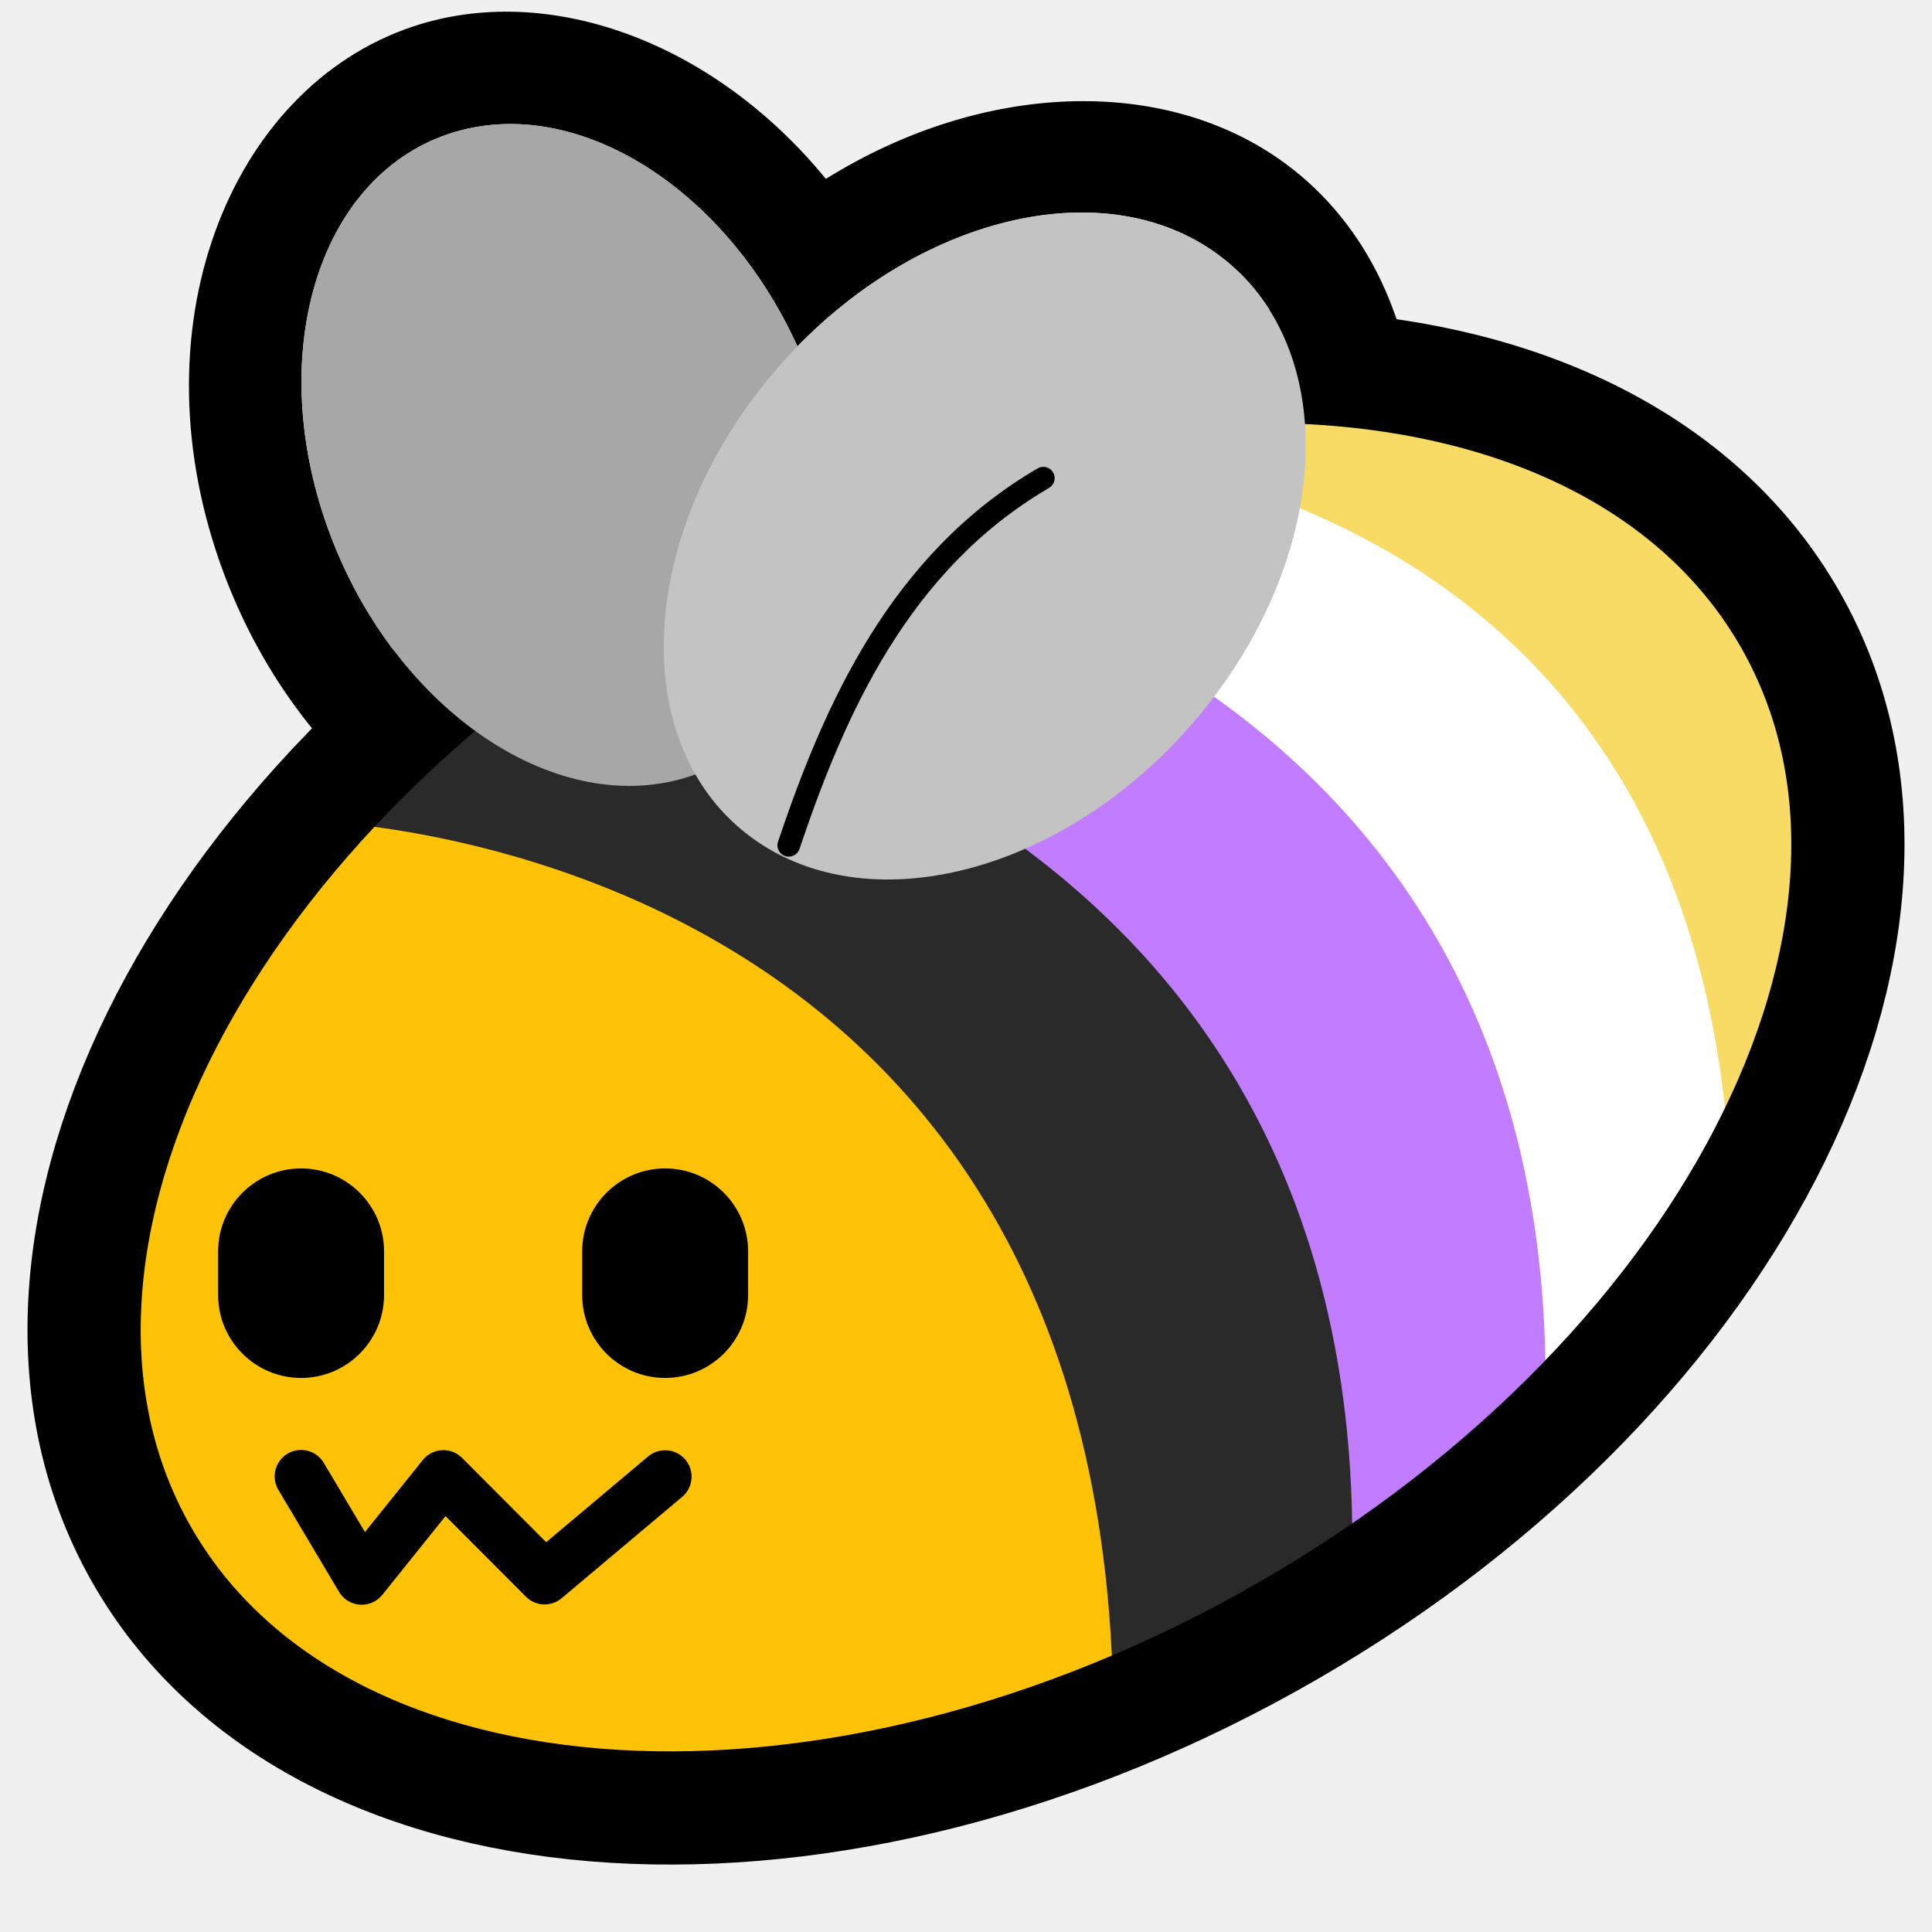
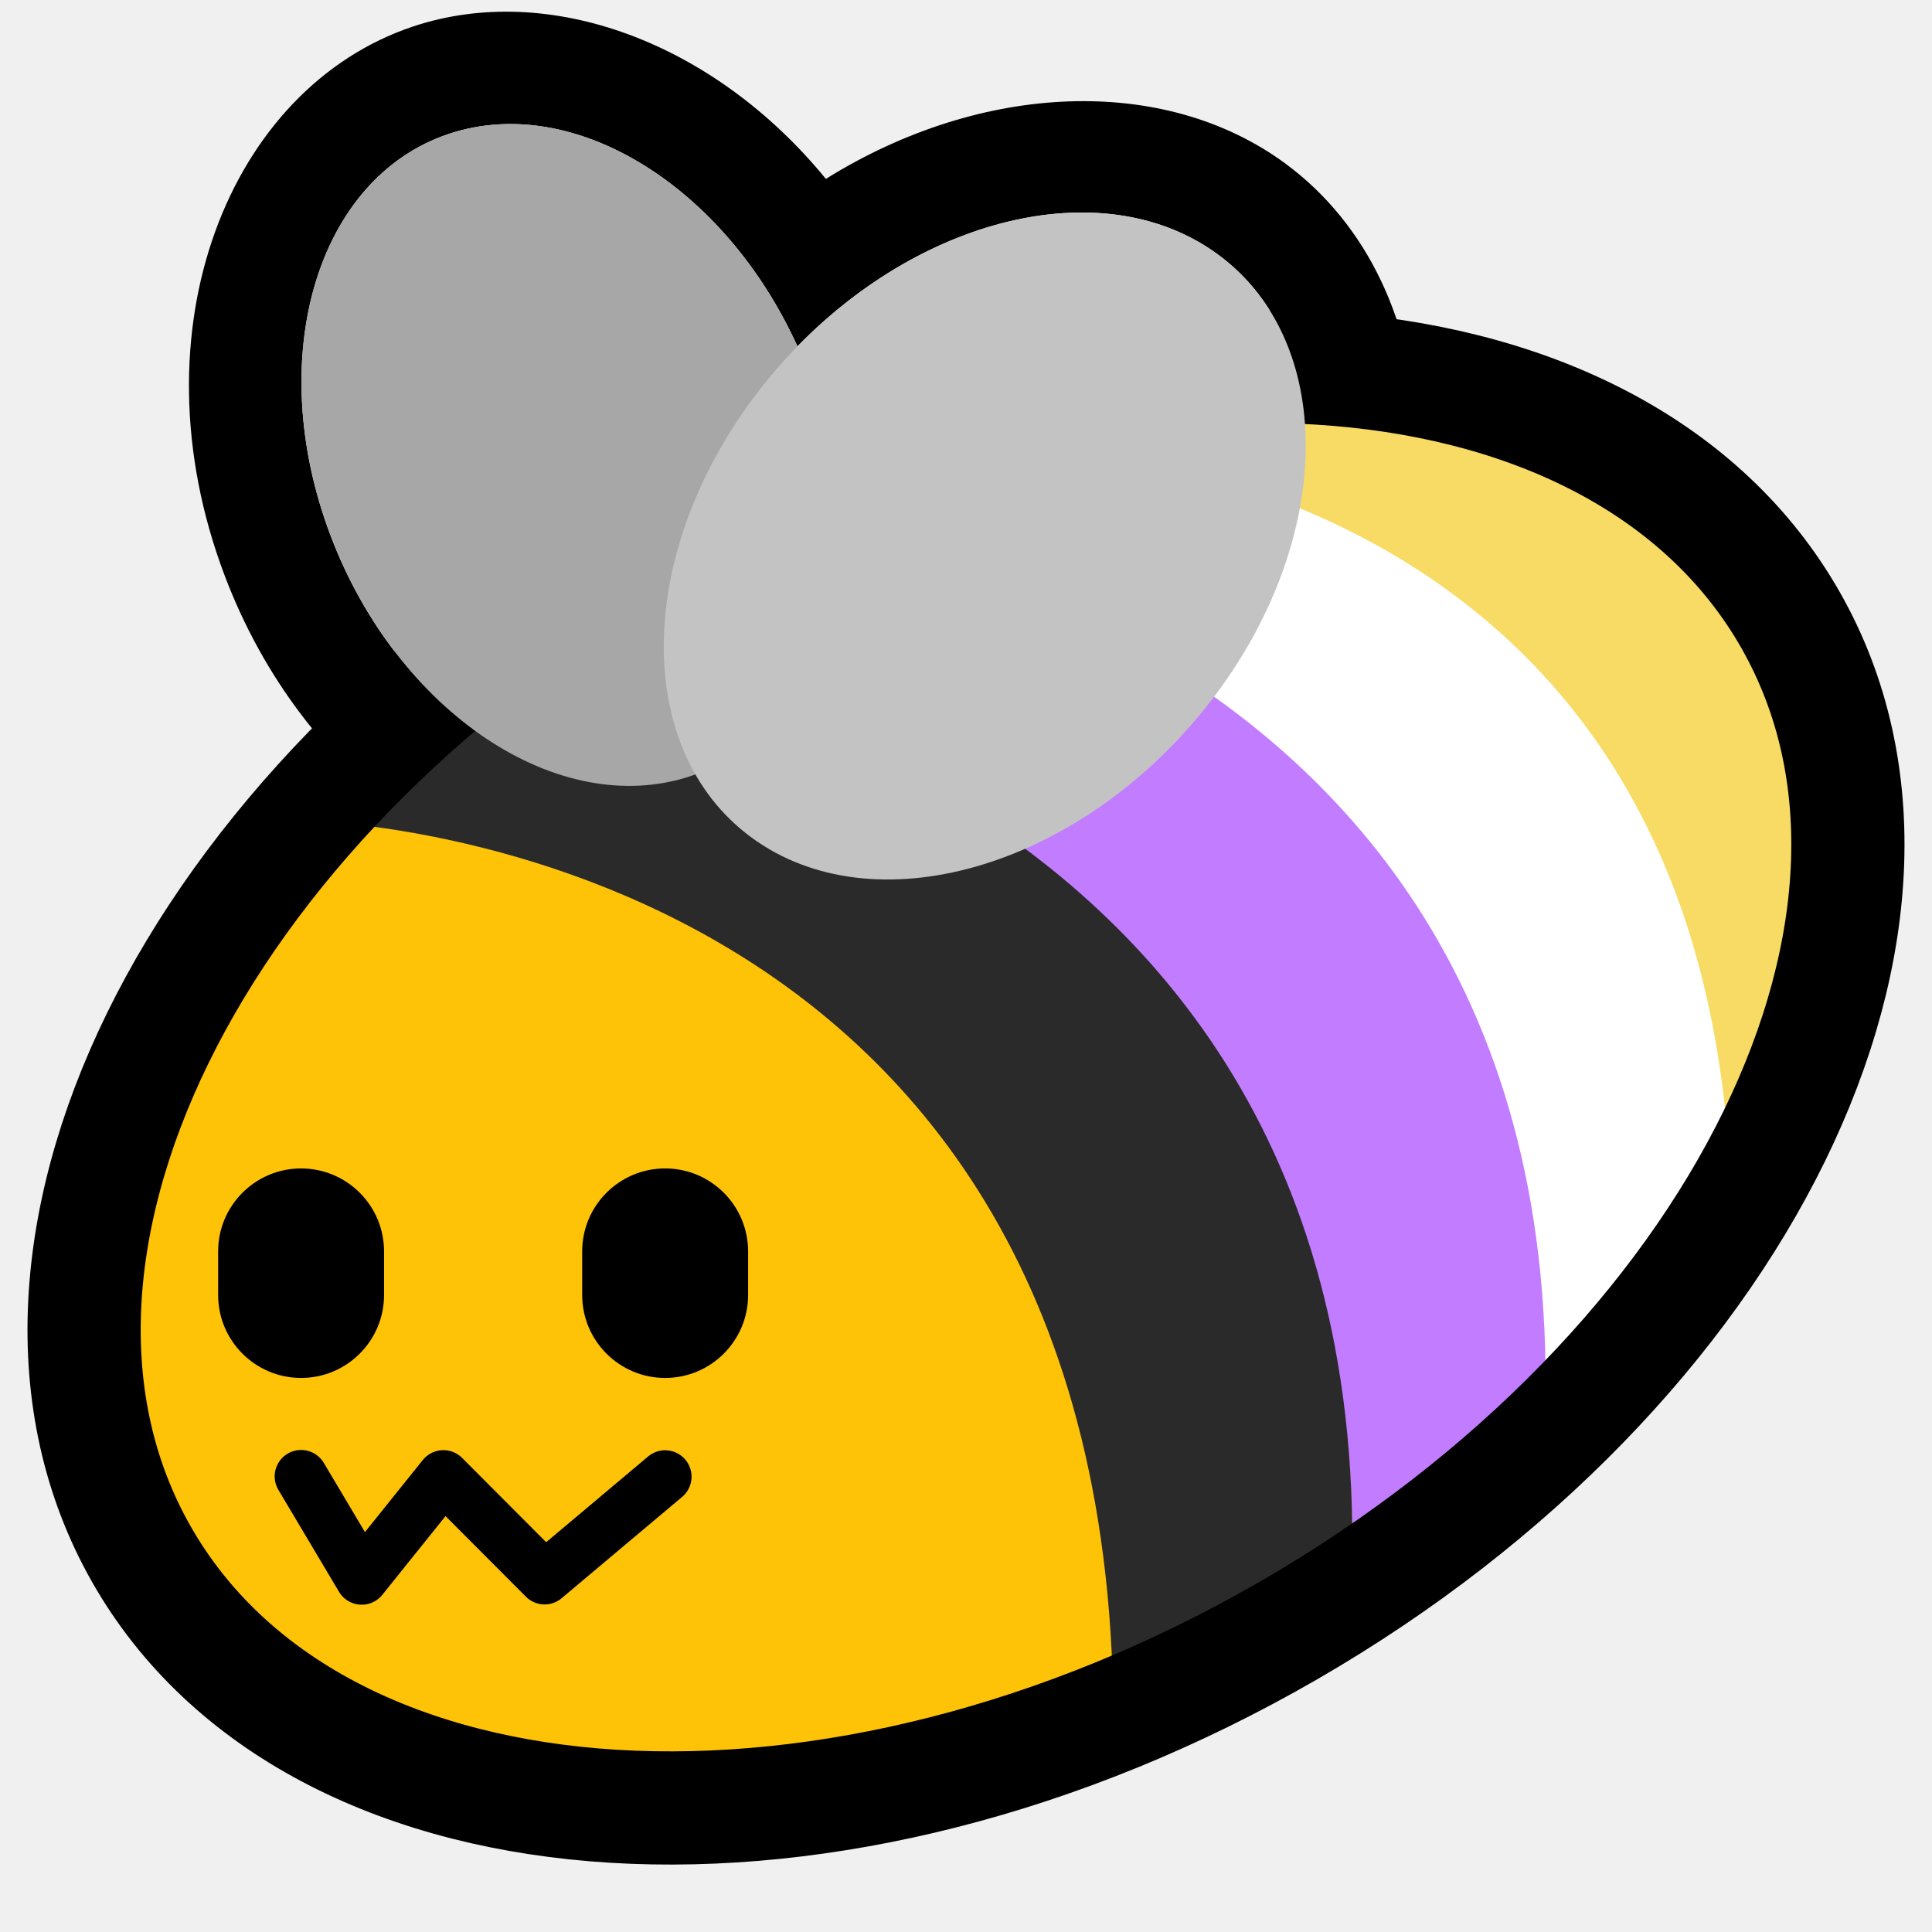
<svg xmlns="http://www.w3.org/2000/svg" width="100%" height="100%" viewBox="0 0 256 256" version="1.1" xml:space="preserve" style="fill-rule:evenodd;clip-rule:evenodd;stroke-linecap:round;stroke-linejoin:round;stroke-miterlimit:1.5;">
  <rect id="blobbee_flag_nb" x="-0" y="0" width="256" height="256" style="fill:none;" />
  <path id="Wings-outline" d="M85.911,118.96C64.22,119.951 40.081,103.608 29.74,76.187C17.462,43.633 30.423,11.638 54.705,3.519C72.712,-2.502 94.597,5.565 109.433,23.705C130.196,10.768 154.388,9.924 170.338,21.686C192.186,37.798 194.54,74.364 171.369,103.256C148.655,131.579 112.048,138.809 90.631,123.014C88.938,121.766 87.365,120.412 85.911,118.96ZM92.141,102.617C93.99,105.847 96.453,108.67 99.534,110.942C115.64,122.82 142.585,115.171 159.667,93.871C176.749,72.572 177.541,45.636 161.435,33.758C146.642,22.849 122.705,28.412 105.665,45.894C96.041,24.687 76.012,12.211 59.461,17.745C41.949,23.6 34.92,47.416 43.775,70.894C52.629,94.372 74.036,108.68 91.548,102.824C91.747,102.758 91.945,102.689 92.141,102.617Z" />
  <path id="Body" d="M85.271,72.055C145.288,37.404 213.16,41.534 236.743,81.272C260.326,121.009 230.747,181.404 170.729,216.054C110.712,250.705 42.84,246.576 19.257,206.838C-4.326,167.1 25.253,106.706 85.271,72.055Z" style="fill:rgb(254,194,7);" />
  <g id="Stripes">
    <path d="M133.39,54.538C153.877,68.231 220.79,65.454 229.796,157.492C284.521,24.168 134.591,48.139 133.39,54.538Z" style="fill:rgb(247,219,100);" />
    <path d="M203.836,188.878L229.328,157.492C225.383,48.731 115.656,57.105 115.962,59.918L91.043,68.045C90.872,68.077 206.139,76.392 203.816,188.878" style="fill:white;" />
    <path d="M179.142,208.021L204.691,188.878C208.816,74.842 92.072,67.086 91.043,68.045L68.283,82.136C64.314,85.435 181.85,98.222 179.142,208.021Z" style="fill:rgb(194,124,255);" />
    <path d="M64.403,84.669L39.809,108.708C39.809,108.708 145.086,109.658 147.487,224.145L179.081,210.282C183.288,95.824 67.821,85.886 64.403,84.669Z" style="fill:rgb(42,42,42);" />
  </g>
  <path id="Body-outline" d="M85.271,72.055C145.288,37.404 213.16,41.534 236.743,81.272C260.326,121.009 230.747,181.404 170.729,216.054C110.712,250.705 42.84,246.576 19.257,206.838C-4.326,167.1 25.253,106.706 85.271,72.055Z" style="fill:none;stroke:black;stroke-width:15px;" />
  <g id="Wings">
    <path id="Back-wing" d="M59.461,17.745C76.973,11.89 98.38,26.197 107.234,49.675C116.089,73.154 109.06,96.969 91.548,102.824C74.036,108.68 52.629,94.372 43.775,70.894C34.92,47.416 41.949,23.6 59.461,17.745Z" style="fill:rgb(167,167,167);" />
-     <g id="Front-wing">
-       <path id="Front-wing-main" d="M161.435,33.758C177.541,45.636 176.749,72.572 159.667,93.871C142.585,115.171 115.64,122.82 99.534,110.942C83.427,99.064 84.219,72.128 101.301,50.829C118.383,29.529 145.328,21.88 161.435,33.758Z" style="fill:rgb(195,195,195);" />
-       <path id="Front-wing-line" d="M104.514,112.007C110.565,94.044 119.172,74.5 138.246,63.36" style="fill:none;stroke:black;stroke-width:3px;" />
-     </g>
+     <path id="Front-wing" d="M161.435,33.758C177.541,45.636 176.749,72.572 159.667,93.871C142.585,115.171 115.64,122.82 99.534,110.942C83.427,99.064 84.219,72.128 101.301,50.829C118.383,29.529 145.328,21.88 161.435,33.758Z" style="fill:rgb(195,195,195);" />
  </g>
  <g id="Face">
    <path id="Mouth" d="M39.896,195.627L47.929,209.133L58.753,195.651L72.162,209.096L88.135,195.667" style="fill:none;stroke:black;stroke-width:7px;" />
    <path id="Right-eye" d="M99.128,165.816L99.128,171.592C99.128,177.659 94.202,182.585 88.135,182.585C82.068,182.585 77.142,177.659 77.142,171.592L77.142,165.816C77.142,159.749 82.068,154.823 88.135,154.823C94.202,154.823 99.128,159.749 99.128,165.816Z" />
    <path id="Left-eye" d="M50.889,165.816L50.889,171.592C50.889,177.659 45.963,182.585 39.896,182.585C33.828,182.585 28.903,177.659 28.903,171.592L28.903,165.816C28.903,159.749 33.828,154.823 39.896,154.823C45.963,154.823 50.889,159.749 50.889,165.816Z" />
  </g>
</svg>
